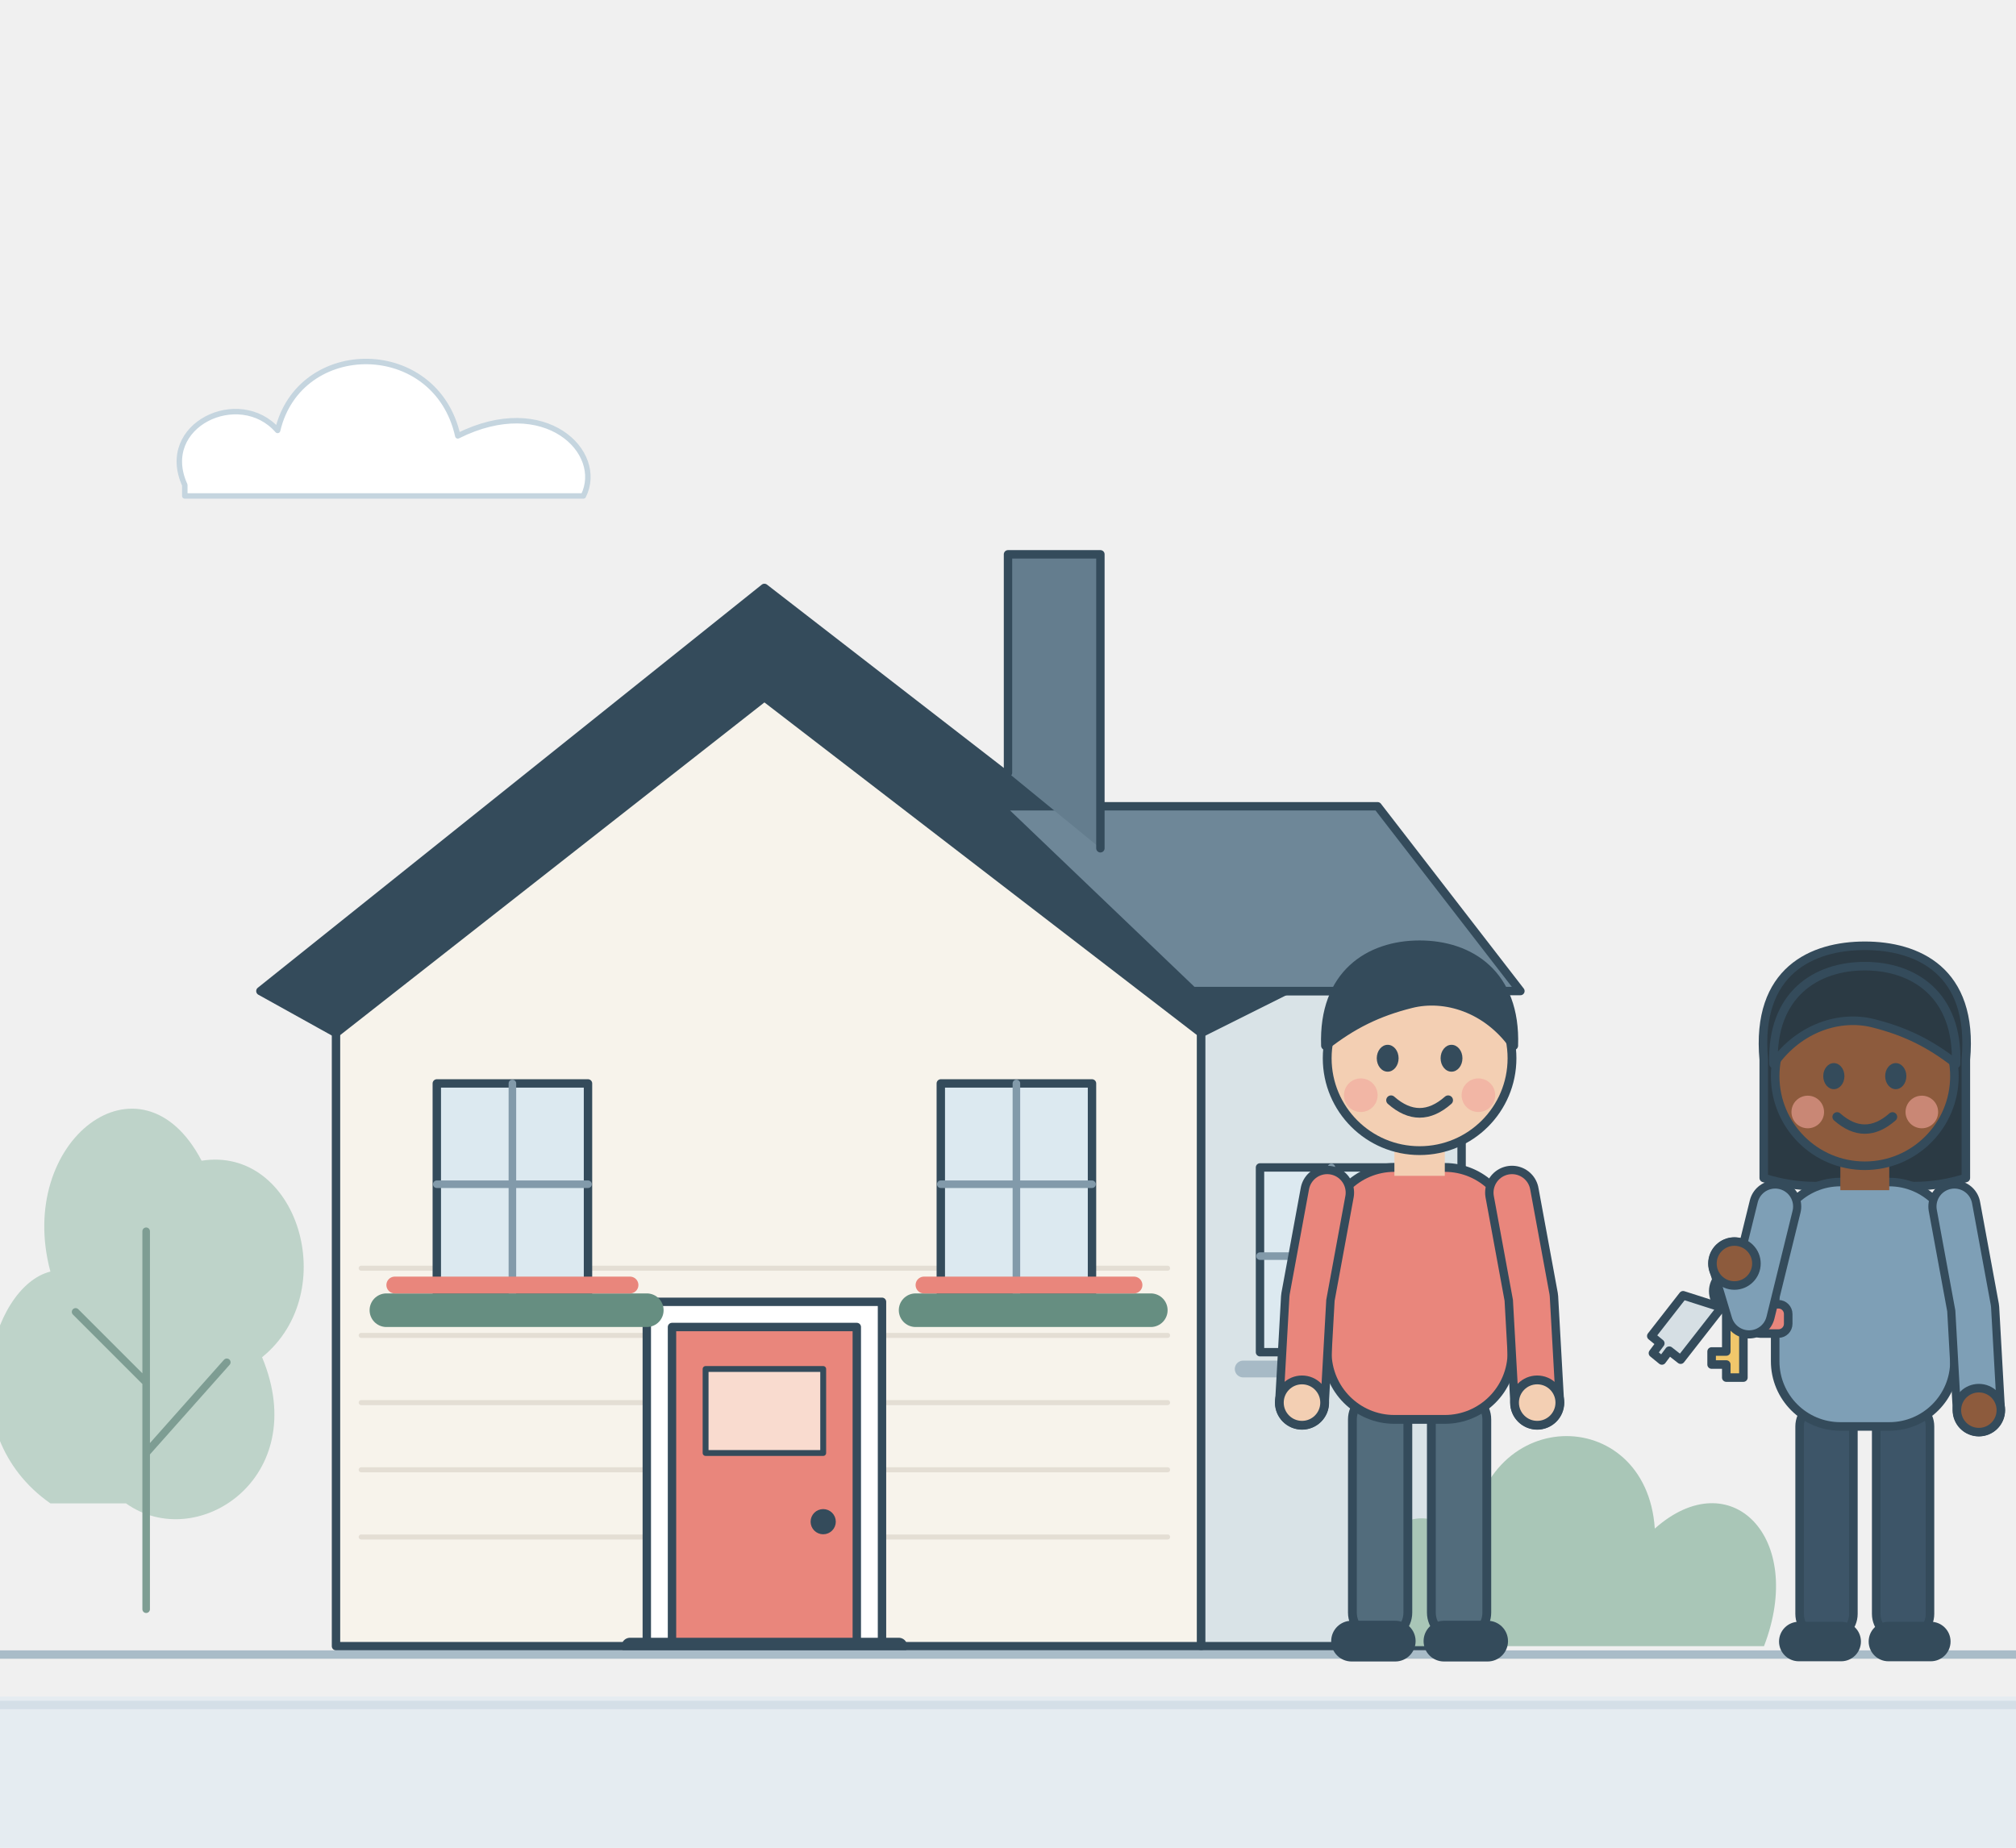
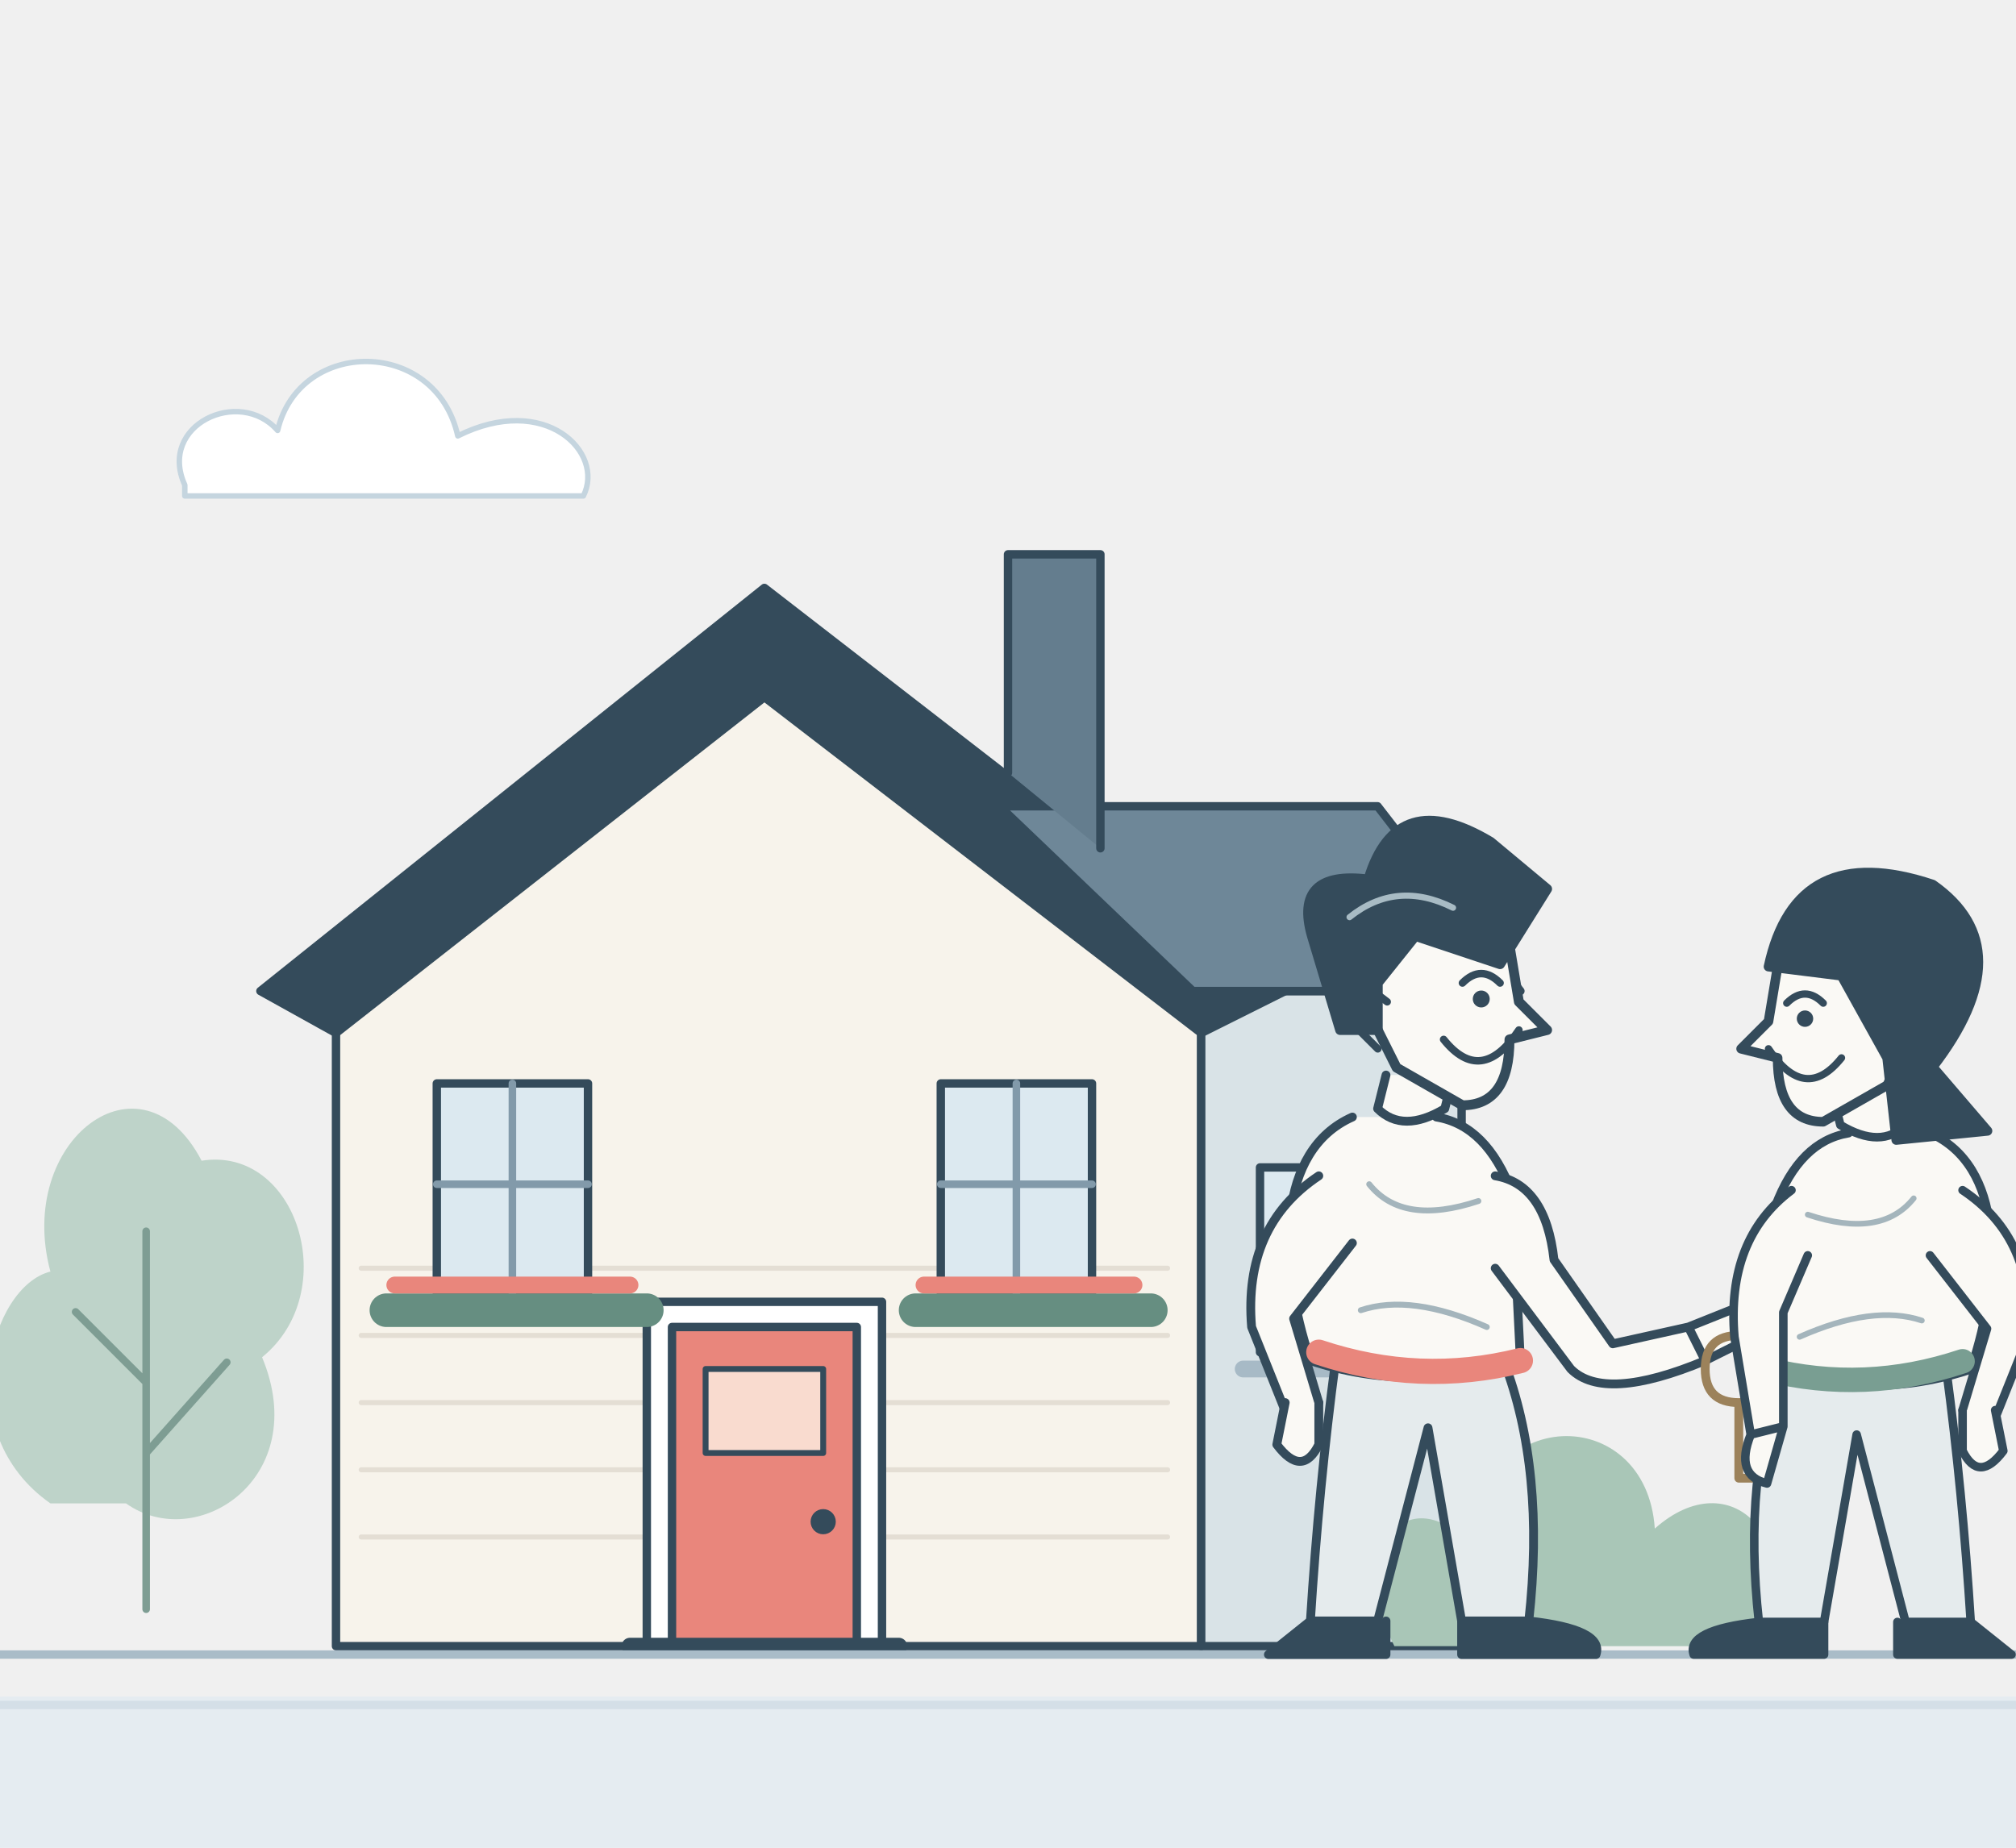
<svg xmlns="http://www.w3.org/2000/svg" class="people-scene" aria-hidden="true" focusable="false" viewBox="0 0 240 220" width="240" height="220" fill="none">
  <g stroke="#344b5b" stroke-width="1" stroke-linejoin="round" stroke-linecap="round">
    <g class="cloud-drift">
      <path transform="translate(22 48) scale(0.65)" d="M0 15C-5 4 10-3 17 5 21-12 46-12 50 6 66-2 77 9 73 17H0Z" fill="#fff" stroke="#c5d5df" stroke-width="1" />
    </g>
    <path d="M40 118L91 78 143 118V196H40Z" fill="#f7f3eb" />
    <path d="M143 118H174V196H143Z" fill="#d9e3e7" />
    <path d="M31 118L91 70 153 118 143 123 91 83 40 123Z" fill="#344b5b" />
    <path d="M142 118H181L164 96H119Z" fill="#6e8798" />
    <path d="M120 92V66H131V101" fill="#647d8e" />
    <path d="M43 151h96" opacity=".25" stroke="#ab9f91" stroke-width=".6" />
    <path d="M43 159h96" opacity=".25" stroke="#ab9f91" stroke-width=".6" />
    <path d="M43 167h96" opacity=".25" stroke="#ab9f91" stroke-width=".6" />
    <path d="M43 175h96" opacity=".25" stroke="#ab9f91" stroke-width=".6" />
    <path d="M43 183h96" opacity=".25" stroke="#ab9f91" stroke-width=".6" />
    <rect x="52" y="129" width="18" height="25" fill="#dce9f0" />
    <path d="M61 129v25M52 141h18" stroke="#829aaa" stroke-width=".9" />
    <path d="M50 156h22" stroke="#a7bac6" stroke-width="2" />
    <rect x="112" y="129" width="18" height="25" fill="#dce9f0" />
    <path d="M121 129v25M112 141h18" stroke="#829aaa" stroke-width=".9" />
    <path d="M110 156h22" stroke="#a7bac6" stroke-width="2" />
    <rect x="77" y="155" width="28" height="41" fill="#fff" />
    <rect x="80" y="158" width="22" height="38" fill="#e9867c" />
    <path d="M84 163h14v10h-14z" fill="#f9dbcf" stroke-width=".7" />
    <circle cx="98" cy="181.18" r="1" fill="#344b5b" />
    <path d="M75 196h32" stroke-width="2" />
    <rect x="150" y="139" width="17" height="22" fill="#dce9f0" />
    <path d="M158.5 139v22M150 149.56h17" stroke="#829aaa" stroke-width=".9" />
    <path d="M148 163h21" stroke="#a7bac6" stroke-width="2" />
    <path d="M46 156H77M109 156H137" stroke="#668e81" stroke-width="4" />
    <path d="M47 153h28M110 153h25" stroke="#e9867c" stroke-width="2" />
    <g transform="translate(15 179) scale(0.6)">
      <path d="M-15 0C-35-14-27-43-15-46C-22-72 3-91 15-68C34-71 43-42 27-29C37-5 14 10 0 0Z" fill="#bed3c9" stroke="none" />
      <path d="M4 21V-54M4-24L-10-38M4-10L20-28" stroke="#7e9d93" stroke-width="1.5" />
    </g>
    <path d="M166 196c-6-12 2-20 9-12 1-17 21-17 22-2 9-8 18 1 13 14Z" fill="#a9c6b7" stroke="none" />
    <path d="M0 197H240" stroke="#a9bcc8" stroke-width="1" />
    <path d="M0 202H240V220H0Z" fill="#e5ecf1" stroke="none" />
    <path d="M0 203H240" stroke="#d4dfe7" stroke-width="1" />
    <g stroke="#344b5b" stroke-width="1" stroke-linecap="round" stroke-linejoin="round">
-       <g class="pfig" data-act="talk" data-flip="0" transform="translate(169 197) scale(1 1)" style="--phase:0s">
-         <g stroke="#344b5b" stroke-width="1.05" stroke-linecap="round" stroke-linejoin="round">
-           <rect x="-8" y="-31" width="6.6" height="29" rx="3" fill="#526c7c" />
-           <rect x="1.4" y="-31" width="6.6" height="29" rx="3" fill="#526c7c" />
-           <rect x="-10" y="-3.5" width="9" height="3.8" rx="1.9" fill="#344b5b" />
-           <rect x="1" y="-3.5" width="9" height="3.8" rx="1.9" fill="#344b5b" />
-           <rect x="-11" y="-58" width="22" height="30" rx="8" fill="#e9867c" />
-           <path class="aL" d="M-11 -55L-13.3 -42.5L-14 -30" fill="none" stroke="#344b5b" stroke-width="6.4" />
-           <path class="aL" d="M-11 -55L-13.3 -42.5L-14 -30" fill="none" stroke="#e9867c" stroke-width="4.4" />
-           <circle class="hL" cx="-14" cy="-30" r="2.7" fill="#f3cfb3" />
-           <path class="aR" d="M11 -55L13.3 -42.5L14 -30" fill="none" stroke="#344b5b" stroke-width="6.4" />
-           <path class="aR" d="M11 -55L13.3 -42.5L14 -30" fill="none" stroke="#e9867c" stroke-width="4.4" />
-           <circle class="hR" cx="14" cy="-30" r="2.7" fill="#f3cfb3" />
-           <rect x="-3" y="-62" width="6" height="5" fill="#f3cfb3" stroke="none" />
-           <circle cx="0" cy="-71" r="11" fill="#f3cfb3" />
-           <path d="M-11.2-72.5C-11.5-81-6-84.5 0-84.5S11.5-81 11.2-72.5C8-77 3-78.5-1-77.5-5-76.5-8-75-11.2-72.5Z" fill="#344b5b" />
-           <ellipse class="eye" cx="-3.8" cy="-71" rx="1.3" ry="1.6" fill="#344b5b" stroke="none" />
-           <ellipse class="eye" cx="3.8" cy="-71" rx="1.3" ry="1.6" fill="#344b5b" stroke="none" />
-           <path d="M-3.4-66Q0-63 3.4-66" fill="none" stroke-width="1.15" />
-           <circle cx="-7" cy="-66.6" r="2" fill="#f2a59b" opacity=".6" stroke="none" />
-           <circle cx="7" cy="-66.6" r="2" fill="#f2a59b" opacity=".6" stroke="none" />
+       <g class="neighbour" transform="translate(169 197) scale(1 1)" style="--phase:0s">
+         <g class="neighbour-body" stroke="#344b5b" stroke-width="1.05" stroke-linecap="round" stroke-linejoin="round" fill="none">
+           <path d="M-10-35Q-12-20-13-4H-5L1-27 5-4H13Q15-22 10-35" fill="#e5ebed" />
+           <path d="M-13-4L-18 0H-4V-4M5-4V0H21Q22-3 13-4" fill="#344b5b" />
+           <path d="M-8-64C-17-60-17-47-13-35Q-1-31 12-35L11-55Q8-63 2-64" fill="#faf9f5" />
+           <path d="M-12-57Q-21-51-20-39L-16-29Q-13-27-12-30L-15-40-8-49" fill="#faf9f5" />
+           <path d="M-16-30L-17-25Q-14-21-12-25L-12-30" fill="#faf9f5" />
+           <path d="M-6-56Q-2-51 7-54M-7-41Q-1-43 8-39" stroke="#a4b5bc" stroke-width=".7" />
+           <path d="M-12-36Q0-32 12-35" stroke="#e9867c" stroke-width="3" />
+           <g class="neighbour-arm gesturing" fill="#faf9f5">
+             <path d="M9-57Q15-56 16-47L23-37 32-39 34-35Q22-30 18-34L9-46M32-39L37-41Q41-40 38-37L34-35" />
+             <path d="M38-38q5 0 5 4t-5 4q-4 0-4-4t4-4M38-30V-21H42M38-24H41" fill="none" stroke="#9c825b" />
+           </g>
+           <path d="M-4-69L-5-65Q-2-62 3-65L4-69" fill="#faf9f5" />
+           <g class="neighbour-head">
+             <g transform="translate(-.5 13) scale(1.12)">
+               <path d="M-8-86C-10-95 7-98 10-87L11-81 14-78 10-77Q10-70 5-70L-2-74-5-80" fill="#faf9f5" />
+               <path d="M-8-78L-11-88Q-13-95-5-94-2-104 8-98L14-93 9-85 0-88-4-83-4-78Z" fill="#344b5b" />
+               <path d="M-7-90Q-2-94 4-91" fill="none" stroke="#a8bbc4" stroke-width=".65" />
+               <path d="M-3-81Q-8-85-7-79L-4-76M5-83Q7-85 9-83M3-77Q7-72 11-78" stroke-width=".8" />
+               <circle cx="7" cy="-81.3" r=".9" fill="#344b5b" stroke="none" />
+             </g>
+           </g>
        </g>
      </g>
-       <g class="pfig" data-act="keys" data-flip="1" transform="translate(222 197) scale(-0.97 0.97)" style="--phase:-2s">
-         <g stroke="#344b5b" stroke-width="1.05" stroke-linecap="round" stroke-linejoin="round">
-           <rect x="-8" y="-31" width="6.6" height="29" rx="3" fill="#3d5568" />
-           <rect x="1.4" y="-31" width="6.6" height="29" rx="3" fill="#3d5568" />
-           <rect x="-10" y="-3.5" width="9" height="3.8" rx="1.9" fill="#344b5b" />
-           <rect x="1" y="-3.5" width="9" height="3.8" rx="1.9" fill="#344b5b" />
-           <path d="M-12.4-73C-13.4-84-6.4-87 0-87S13.4-84 12.4-73V-58.5Q6-56.5 0-58.5-6-56.5-12.4-58.5Z" fill="#2b3a44" />
-           <rect x="-11" y="-58" width="22" height="30" rx="8" fill="#7e9fb6" />
-           <g class="p-keys" transform="translate(16 -48)">
-             <circle cx="0" cy="3.4" r="2.6" fill="none" />
-             <path d="M-1.1 5.8V14H1V12.4H2.8V10.8H1V5.8Z" fill="#f1c76b" />
-             <path d="M1.6 5.4L6.6 11.8 8 10.7 8.9 11.9 10 11 9.1 9.8 10.2 8.9 6.3 3.9Z" fill="#d6dfe4" />
-             <rect x="-6.6" y="5" width="4.6" height="3.6" rx="1.2" fill="#e9867c" />
+       <g class="neighbour" transform="translate(222 197) scale(-0.97 0.97)" style="--phase:-2s">
+         <g class="neighbour-body" stroke="#344b5b" stroke-width="1.05" stroke-linecap="round" stroke-linejoin="round" fill="none">
+           <path d="M-10-35Q-12-20-13-4H-5L1-27 5-4H13Q15-22 10-35" fill="#e5ebed" />
+           <path d="M-13-4L-18 0H-4V-4M5-4V0H21Q22-3 13-4" fill="#344b5b" />
+           <path d="M-8-64C-17-60-17-47-13-35Q-1-31 12-35L11-55Q8-63 2-64" fill="#faf9f5" />
+           <path d="M-12-57Q-21-51-20-39L-16-29Q-13-27-12-30L-15-40-8-49" fill="#faf9f5" />
+           <path d="M-16-30L-17-25Q-14-21-12-25L-12-30" fill="#faf9f5" />
+           <path d="M-6-56Q-2-51 7-54M-7-41Q-1-43 8-39" stroke="#a4b5bc" stroke-width=".7" />
+           <path d="M-12-36Q0-32 12-35" stroke="#799e92" stroke-width="3" />
+           <g class="neighbour-arm gesturing" fill="#faf9f5">
+             <path d="M9-57Q17-51 16-39L14-27 10-28 10-42 7-49M14-27Q16-22 12-21L10-28" />
          </g>
-           <path class="aL" d="M-11 -55L-13.3 -42.5L-14 -30" fill="none" stroke="#344b5b" stroke-width="6.4" />
-           <path class="aL" d="M-11 -55L-13.3 -42.5L-14 -30" fill="none" stroke="#7e9fb6" stroke-width="4.4" />
-           <circle class="hL" cx="-14" cy="-30" r="2.7" fill="#8d5b3d" />
-           <path class="aR" d="M11 -55L14.2 -42L16 -48" fill="none" stroke="#344b5b" stroke-width="6.4" />
-           <path class="aR" d="M11 -55L14.2 -42L16 -48" fill="none" stroke="#7e9fb6" stroke-width="4.4" />
-           <circle class="hR" cx="16" cy="-48" r="2.7" fill="#8d5b3d" />
-           <rect x="-3" y="-62" width="6" height="5" fill="#8d5b3d" stroke="none" />
-           <circle cx="0" cy="-71" r="11" fill="#8d5b3d" />
-           <path d="M-11.2-72.5C-11.5-81-6-84.5 0-84.5S11.5-81 11.2-72.5C8-77 3-78.5-1-77.5-5-76.5-8-75-11.2-72.5Z" fill="#2b3a44" />
-           <ellipse class="eye" cx="-3.8" cy="-71" rx="1.3" ry="1.6" fill="#344b5b" stroke="none" />
-           <ellipse class="eye" cx="3.8" cy="-71" rx="1.3" ry="1.6" fill="#344b5b" stroke="none" />
-           <path d="M-3.4-66Q0-63 3.4-66" fill="none" stroke-width="1.15" />
-           <circle cx="-7" cy="-66.6" r="2" fill="#f2a59b" opacity=".6" stroke="none" />
-           <circle cx="7" cy="-66.6" r="2" fill="#f2a59b" opacity=".6" stroke="none" />
+           <path d="M-4-69L-5-65Q-2-62 3-65L4-69" fill="#faf9f5" />
+           <g class="neighbour-head">
+             <g transform="translate(-.5 13) scale(1.12)">
+               <path d="M-8-86C-10-95 7-98 10-87L11-81 14-78 10-77Q10-70 5-70L-2-74-5-80" fill="#faf9f5" />
+               <path d="M-7-76Q-17-89-7-96 8-101 11-87L3-86-2-77-3-68-13-69Z" fill="#344b5b" />
+               <path d="M-3-81Q-8-85-7-79L-4-76M5-83Q7-85 9-83M3-77Q7-72 11-78" stroke-width=".8" />
+               <circle cx="7" cy="-81.3" r=".9" fill="#344b5b" stroke="none" />
+             </g>
+           </g>
        </g>
      </g>
    </g>
  </g>
</svg>
